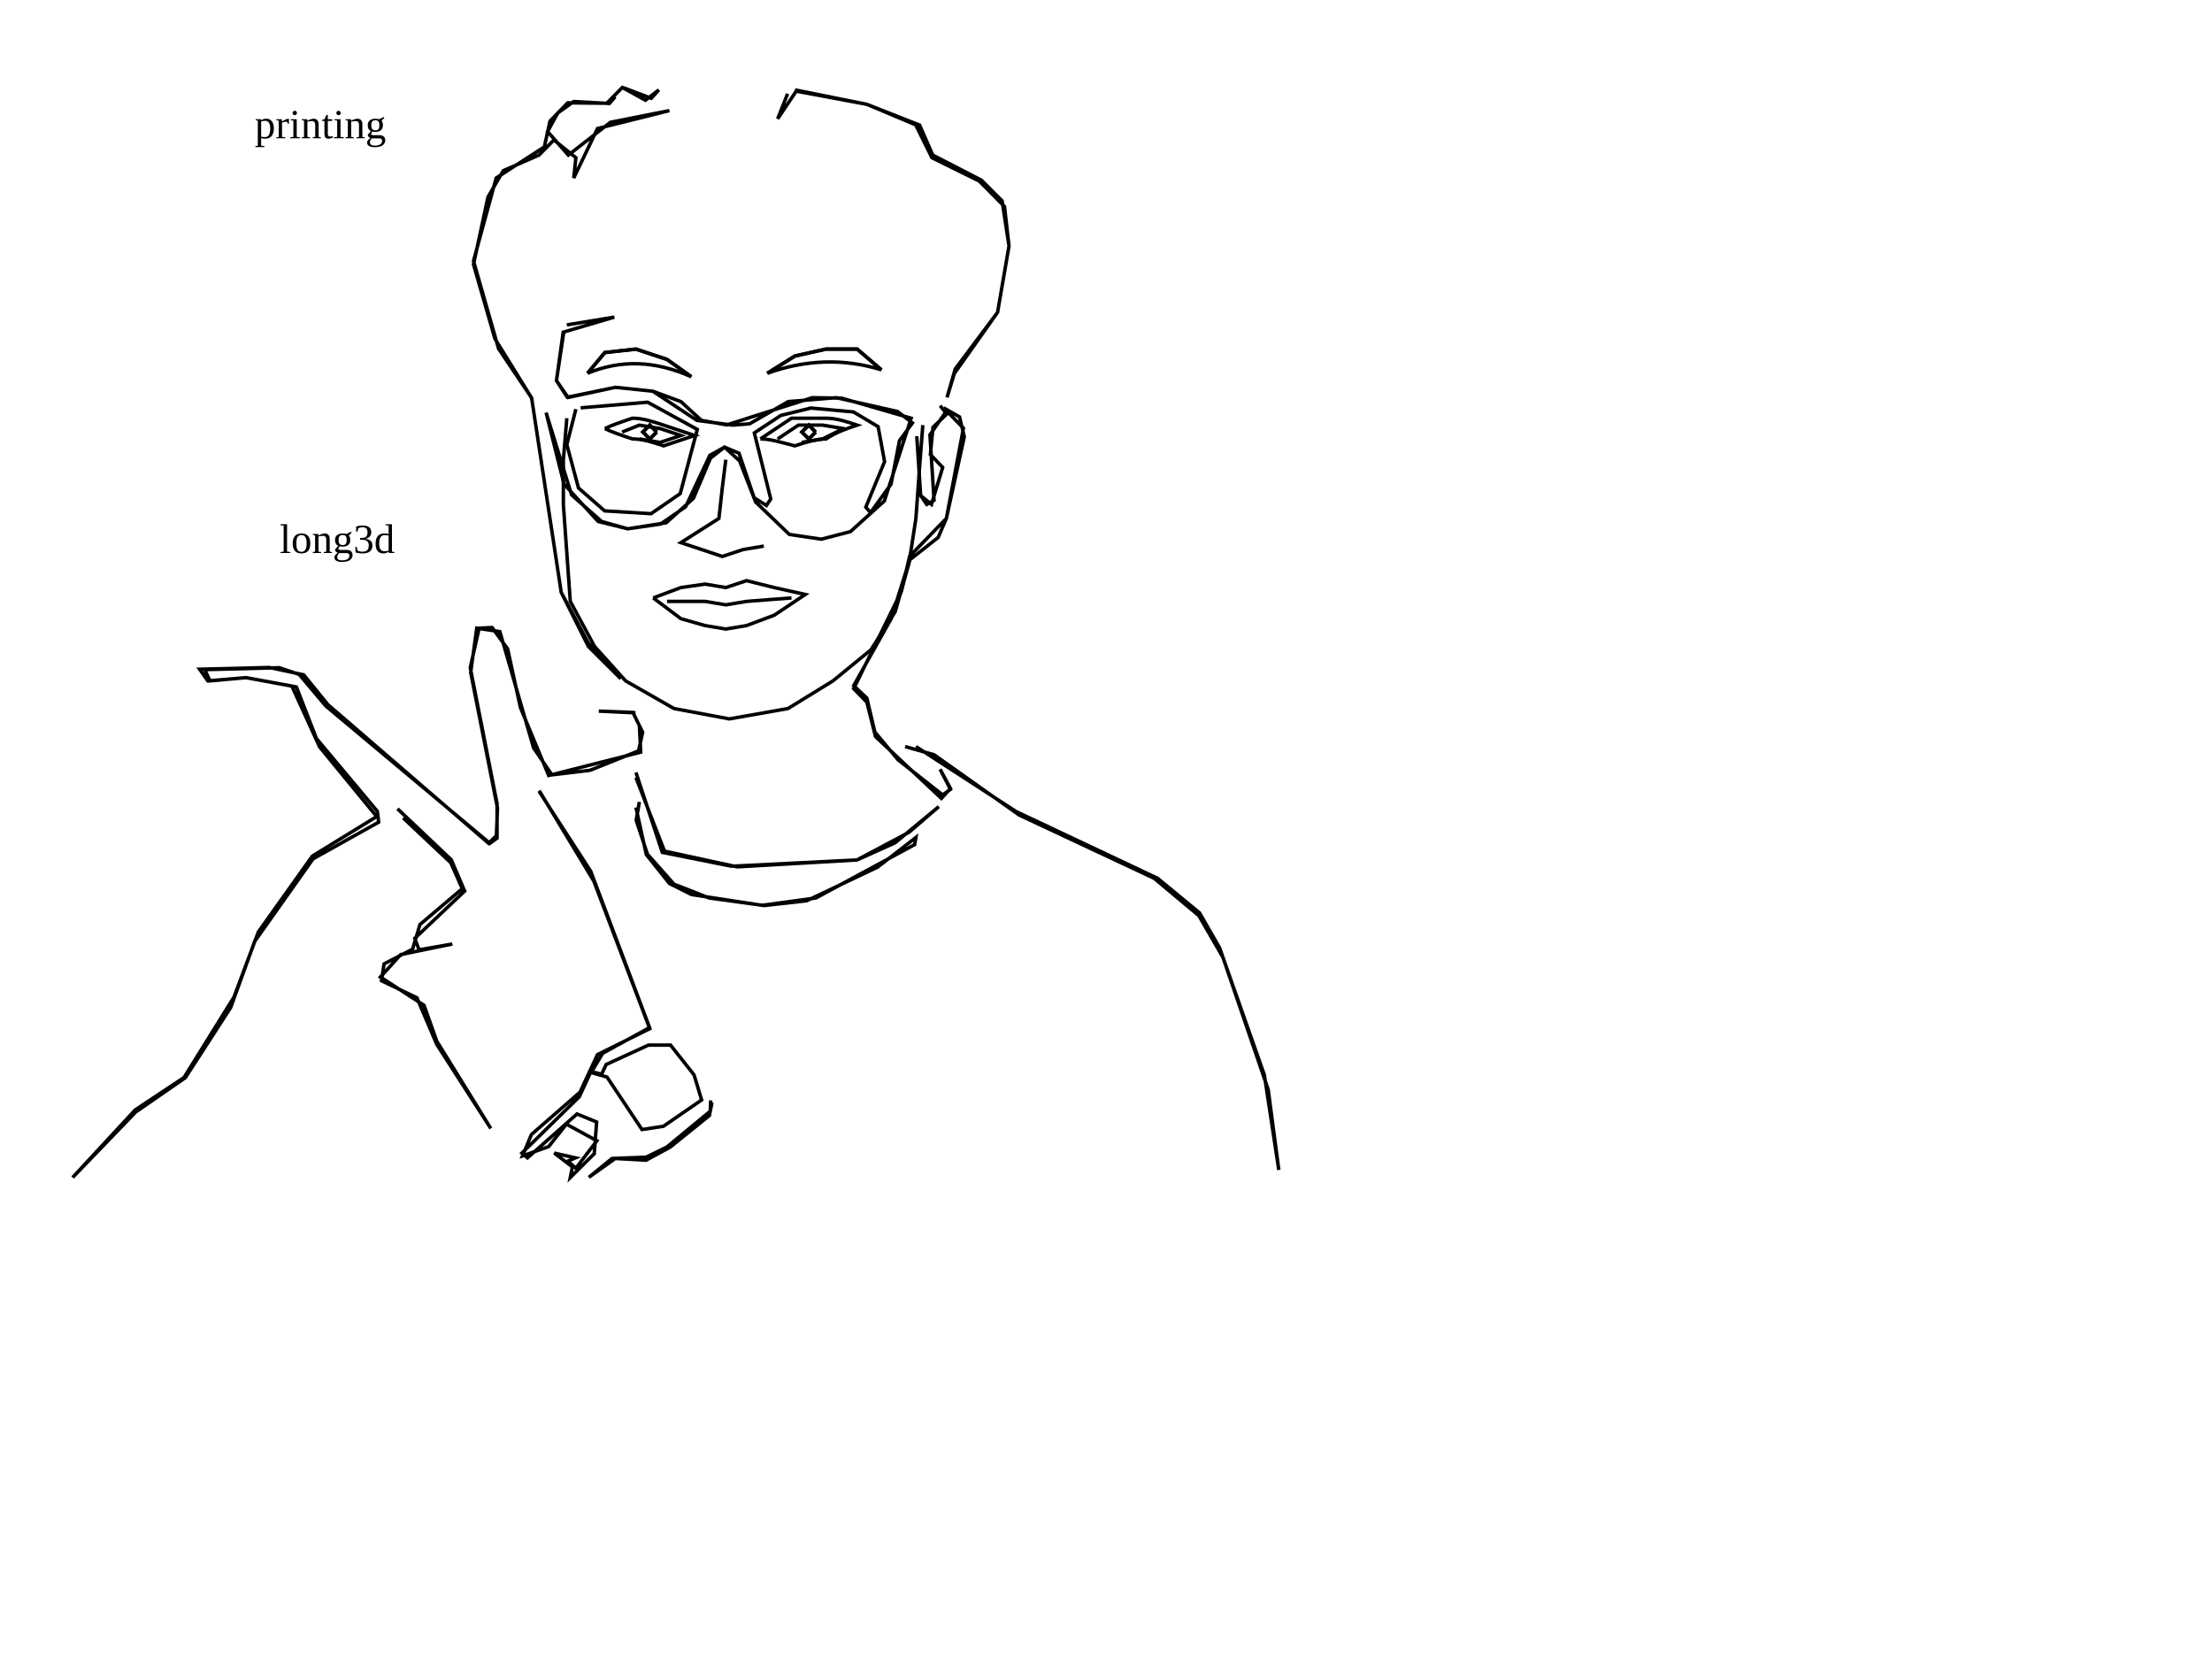
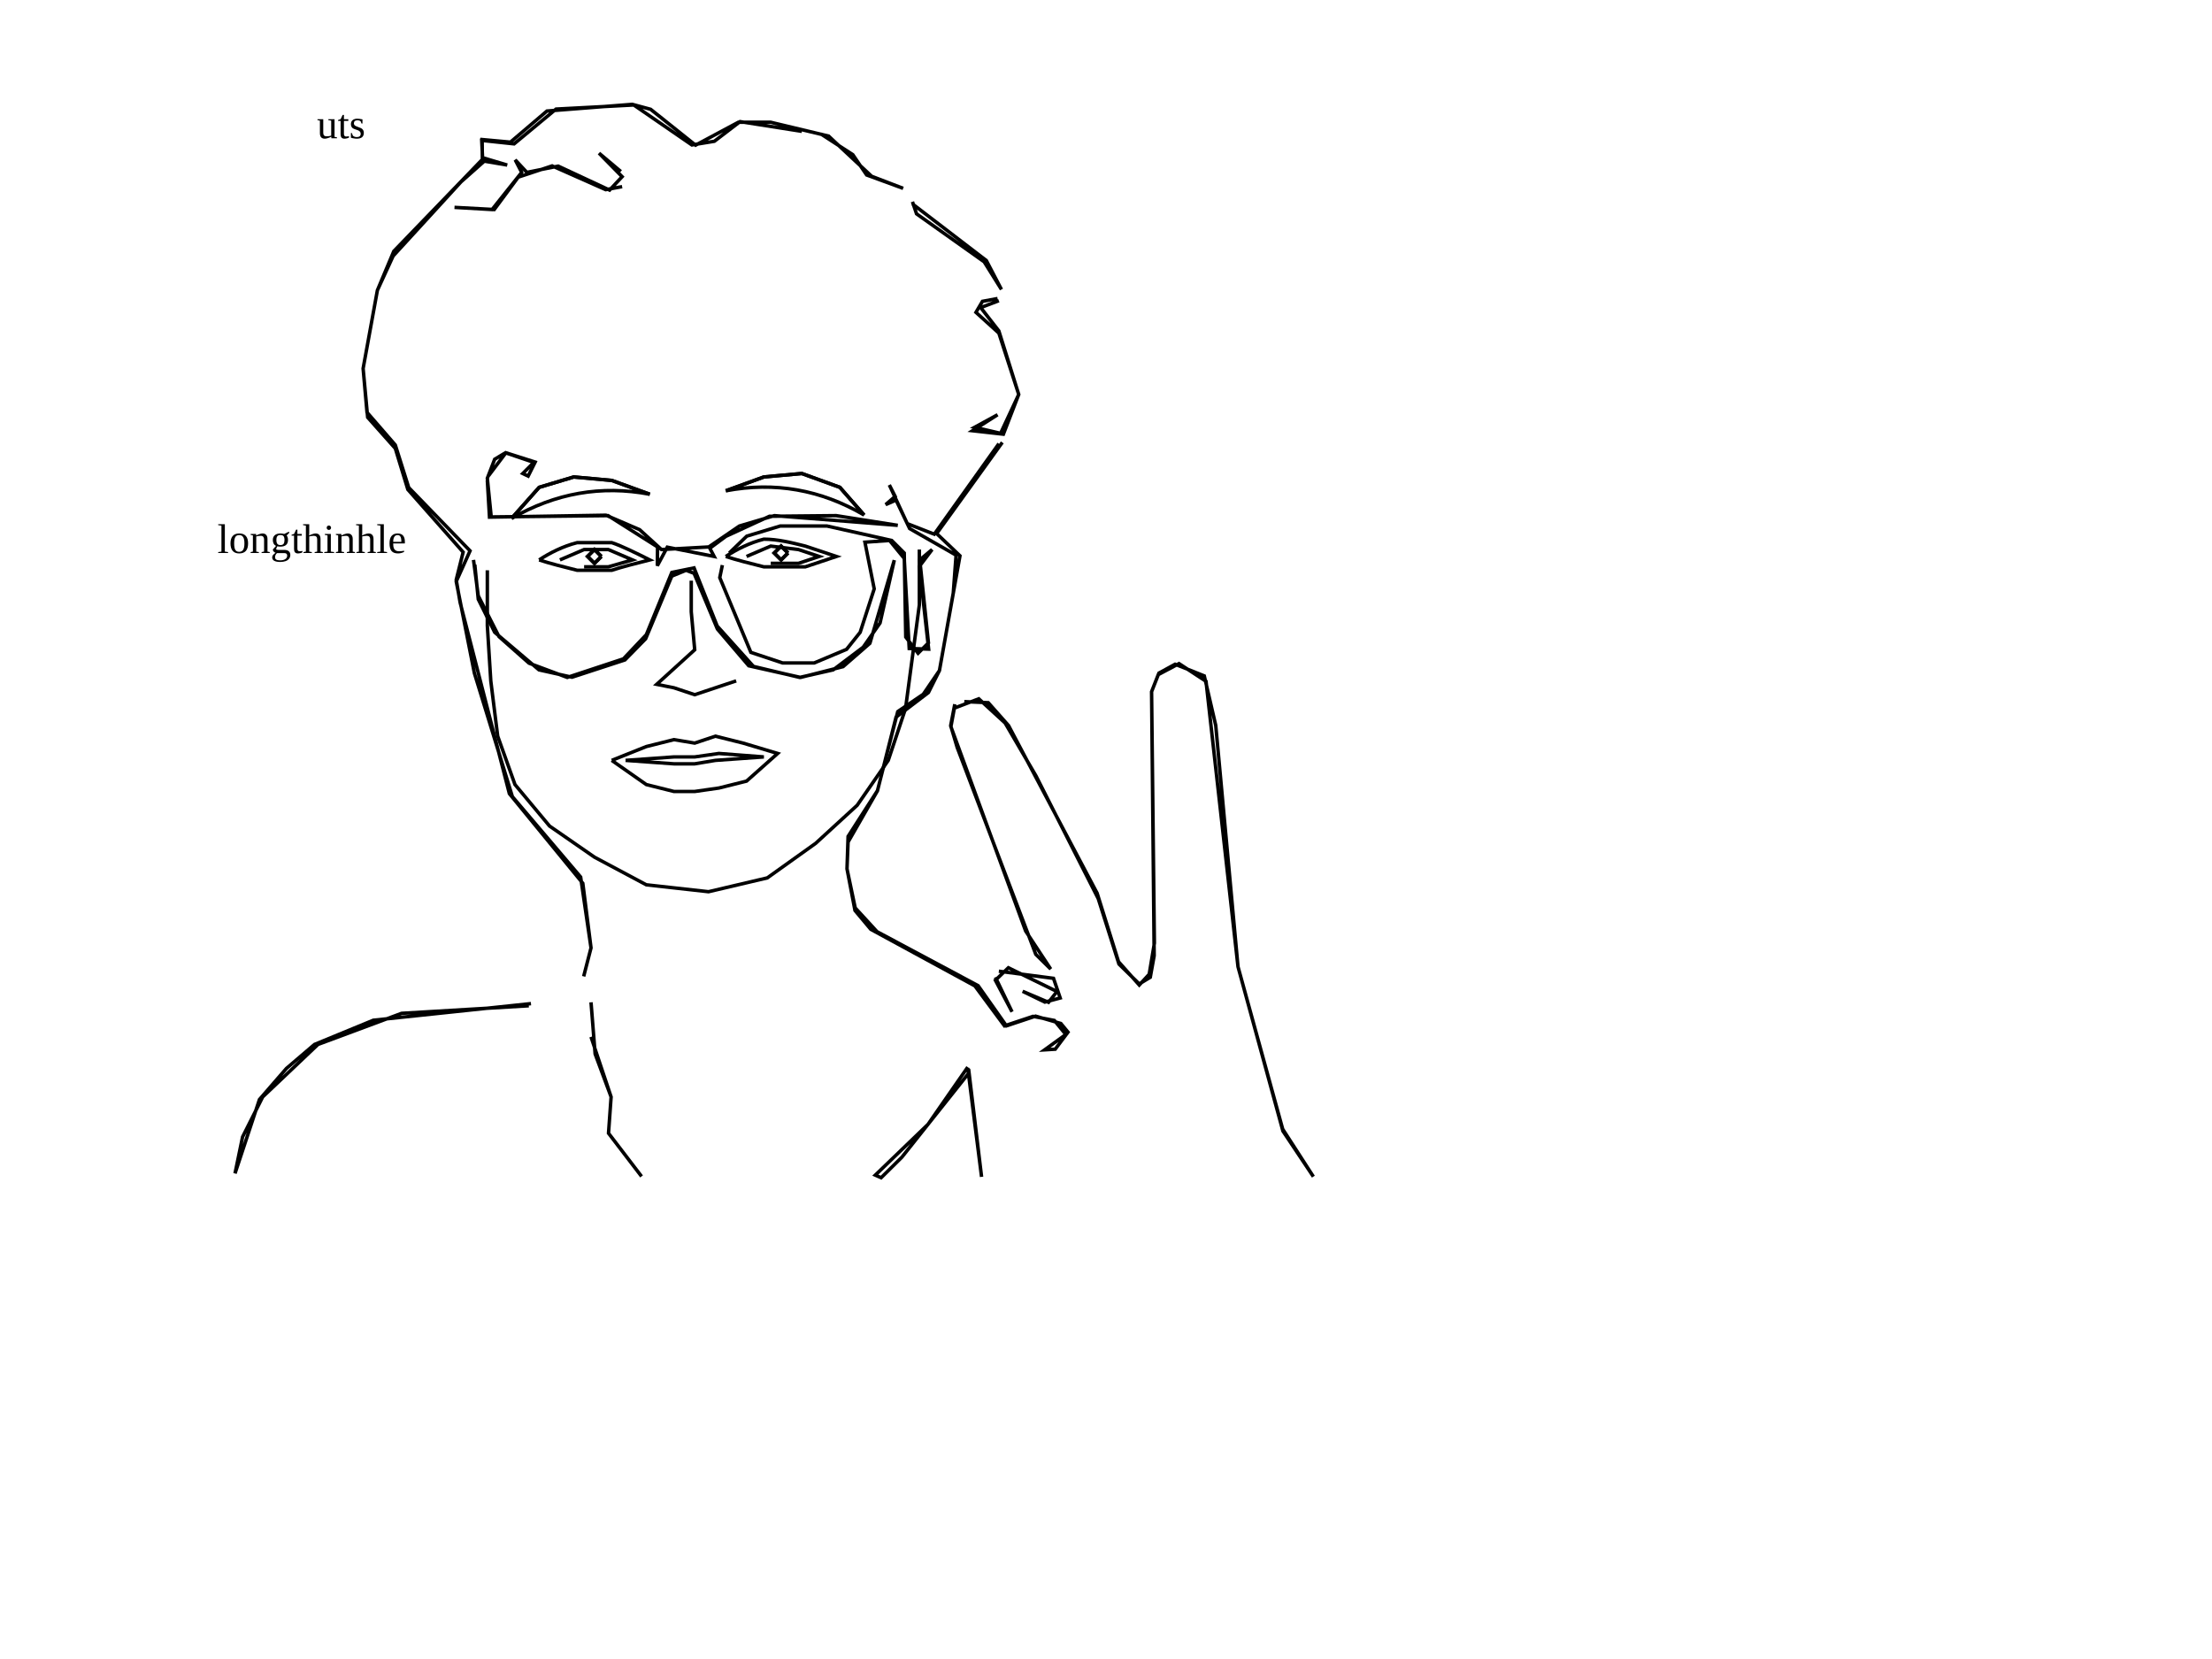
<svg xmlns="http://www.w3.org/2000/svg" baseProfile="tiny" height="480px" version="1.2" width="640px">
  <defs />
-   <polyline fill="none" points="205.625,318.375 205.5,321.5 192.938,331.875 186.938,334.812 177.062,335.188 170.375,340.625 178.0,335.188 186.938,335.688 193.938,331.875 205.25,322.75 206,319" stroke="black" />
-   <polyline fill="none" points="116.625,236.625 130.438,249.625 133.75,257.125 121.5,267.5 119.375,274.625 111.125,278.875 110.375,283.75 120.625,288.688 126.375,302.188 142.0,326.5 126.375,301.25 122.688,290.875 110.062,282.688 115.938,276.188 130.875,273.125 121.25,274.812 120.0,271.5 134.438,257.812 130.562,248.75 115,234" stroke="black" />
-   <polyline fill="none" points="184.0,233.625 187.0,247.25 193.688,255.625 200.062,258.812 220.5,261.938 236.062,259.812 264.625,244.375 265.0,242.312 253.938,250.875 233.375,260.625 221.125,262.0 205.188,259.812 195.0,255.812 187.312,247.125 184.062,237.312 185,232" stroke="black" />
-   <polyline fill="none" points="156.0,228.75 171.812,254.938 188.0,297.625 172.875,305.125 167.812,316.0 153.75,328.25 151.188,334.438 158.75,331.75 163.875,325.25 172.688,330.062 166.625,338.0 164.312,335.938 166.5,335.0 160.375,333.625 165.625,337.625 165.0,340.688 171.938,333.812 172.625,324.625 166.938,322.312 152.625,335.0 151.0,333.625 167.625,317.312 170.875,310.25 175.625,311.625 185.75,326.812 191.938,325.875 203.0,318.25 200.812,311.0 194.0,302.375 187.625,302.375 175.375,308.0 174.062,310.812 171.188,310.062 174.375,304.75 187.938,297.312 170.938,252.125 156,229" stroke="black" />
-   <polyline fill="none" points="184.0,223.5 191.625,246.625 211.625,250.625 247.938,248.812 258.938,243.875 271.625,233.375 263.0,240.812 247.938,248.812 213.312,250.812 192.25,246.25 184,225" stroke="black" />
-   <polyline fill="none" points="261.875,216.0 270.25,218.375 294.875,235.812 333.938,254.125 346.875,264.938 353.812,276.938 366.938,315.312 370.0,338.5 365.812,311.0 352.875,274.25 347.062,264.125 334.938,254.125 294.0,234.812 265,216" stroke="black" />
-   <polyline fill="none" points="183.875,206.25 173.25,205.75 183.125,206.125 185.938,211.875 184.75,217.25 170.688,222.875 159.688,224.188 154.375,216.375 144.625,182.75 137.938,181.75 136.188,194.562 143.938,233.812 143.625,241.75 141.375,244.0 94.875,203.875 87.875,195.25 77.938,193.125 57.75,193.625 60.125,197.0 71.188,196.062 84.438,198.5 92.438,216.062 109.0,236.25 90.375,247.688 74.75,269.625 67.688,288.5 53.25,311.75 39.125,321.125 21.0,340.688 39.25,321.75 53.625,311.812 66.75,291.5 73.688,272.375 90.562,248.5 109.562,237.875 109.188,234.75 91.562,213.688 85.75,198.75 71.188,196.062 60.75,197.0 59.25,193.75 80.812,193.188 86.562,195.125 94.25,204.25 141.75,244.0 143.812,242.5 143.812,232.5 136.062,193.188 138.625,181.75 142.375,181.562 146.875,187.75 150.562,204.688 158.75,224.375 185.375,217.625 185,210" stroke="black" />
-   <polyline fill="none" points="272.0,117.375 273.562,119.312 269.062,125.812 270.25,144.75 268.125,145.938 266.375,143.375 265.25,126.188 266.375,143.375 269.5,145.938 272.75,135.25 269.188,131.5 269.938,123.625 274.375,119.375 278.75,123.875 273.812,150.0 263.188,160.938 260.812,171.062 247.0,199.25 250.812,203.188 253.312,213.125 272.375,231.0 275.0,228.125 272.0,222.562 275.0,228.375 272.75,230.0 259.875,219.875 253.125,211.812 250.812,202.0 247.0,198.375 257.812,179.062 263.188,162.0 271.438,155.5 273.812,150.0 279.0,126.375 277.625,120.625 273,118" stroke="black" />
-   <polyline fill="none" points="166.625,118.375 164.0,128.625 167.375,141.188 174.938,147.812 188.375,148.625 196.812,142.812 201.75,124.25 187.375,116.375 168,118" stroke="black" />
-   <polyline fill="none" points="163.0,95.75 161.0,110.125 164.125,114.938 178.062,112.062 188.875,113.188 201.625,121.625 212.0,123.0 216.875,122.625 228.062,116.188 242.0,115.062 259.688,119.062 264.0,122.375 260.25,127.5 257.812,140.062 251.875,148.312 250.5,146.75 255.938,133.562 254.062,123.438 246.938,119.188 234.625,118.062 225.938,120.188 218.25,125.25 223.0,144.375 221.75,146.25 218.188,144.0 213.812,131.125 209.625,129.375 205.375,131.75 198.375,146.625 191.125,151.625 181.625,153.0 174.062,150.875 165.375,143.188 158.0,119.375 163.188,140.062 173.062,150.875 181.625,153.0 192.75,151.25 200.625,144.188 205.562,132.562 209.625,129.375 214.0,133.375 218.625,145.25 228.375,154.625 237.625,156.0 246.062,153.812 255.875,144.938 263.625,121.0 243.5,115.188 235.0,115.062 210.25,122.938 202.938,121.625 197.0,116.188 188.875,113.188 178.062,112.062 164.375,115.0 161.0,110.125 163.125,96.062 177.75,91.75 164,94" stroke="black" />
-   <polyline fill="none" points="227.875,27.125 225.0,34.375 230.375,26.375 250.812,30.188 264.938,36.125 269.625,45.625 283.312,52.375 290.625,59.75 291.938,71.188 288.625,90.375 276.375,106.75 274.0,115.0 276.125,108.062 288.625,90.375 291.938,71.188 289.938,58.125 283.938,52.125 269.875,44.875 266.062,36.188 250.812,30.188 230,26" stroke="black" />
-   <polyline fill="none" points="180.375,25.375 188.438,28.438 190.625,26.0 186.75,29.0 180.062,25.312 175.562,29.875 164.25,29.75 159.125,35.062 157.5,42.5 143.562,51.5 137.0,75.5 144.25,100.875 153.812,115.125 162.375,171.375 170.25,187.062 179.625,196.375 170.188,186.0 162.375,171.375 153.812,115.125 143.188,98.0 137.0,76.5 141.188,57.0 145.625,49.375 155.938,44.875 160.25,40.5 166.625,45.625 166.0,51.5 172.875,37.188 193.688,32.0 176.625,35.375 164.438,44.875 158.438,38.062 161.375,32.688 166.0,29.375 176.312,29.938 178,28" stroke="black" />
-   <polyline fill="none" points="164,121 163,133 163,146 164,160 165,174 172,187 181,197 195,205 211,208 228,205 241,197 252,188 259,177 263,163 265,150 266,136 267,123" stroke="black" />
-   <path d="M 170,108 L 175,102 L 184,101 L 193,104 L 200,109 Q 184.4,102 170,108" fill="none" stroke="black" />
-   <polyline fill="none" points="170,108 175,102 184,101 193,104 200,109" stroke="black" />
-   <path d="M 222,108 L 230,103 L 239,101 L 248,101 L 255,107 Q 238.8,102 222,108" fill="none" stroke="black" />
-   <polyline fill="none" points="222,108 230,103 239,101 248,101 255,107" stroke="black" />
-   <polyline fill="none" points="210,133 209,141 208,150 197,157 203,159 209,161 215,159 221,158" stroke="black" />
-   <path d="M 175,124 C 177,123 180,122 183,121 C 186,121 189,122 192,123 C 195,124 198,125 201,126 C 198,127 195,128 192,129 C 189,128 186,127 183,127 C 180,126 177,125 175,124 " fill="none" stroke="black" />
-   <polyline fill="none" points="190,125 188,127 186,125 188,123 190,125" stroke="black" />
-   <polyline fill="none" points="180,125 185,123 191,124 197,126 191,128 185,127" stroke="black" />
-   <polyline fill="none" points="190,125 188,127 186,125 188,123 190,125" stroke="black" />
-   <path d="M 220,127 C 223,125 226,123 229,121 C 232,121 235,121 239,121 C 242,121 245,122 248,123 C 245,124 242,125 239,127 C 236,127 233,128 230,129 C 226,128 223,127 220,127 " fill="none" stroke="black" />
-   <polyline fill="none" points="236,125 234,127 232,125 234,123 236,125" stroke="black" />
-   <polyline fill="none" points="225,127 231,123 238,123 244,124 238,127 232,128" stroke="black" />
-   <polyline fill="none" points="236,125 234,127 232,125 234,123 236,125" stroke="black" />
-   <polyline fill="none" points="189,173 197,170 204,169 210,170 216,168 224,170 233,172 224,178 216,181 210,182 204,181 197,179 189,173" stroke="black" />
-   <polyline fill="none" points="193,174 204,174 210,175 216,174 229,173 216,174 210,175 204,174 193,174" stroke="black" />
-   <text fill="black" font-size="12" x="80.9" y="160">long3d</text>
-   <text fill="black" font-size="12" x="73.7" y="40">printing</text>
+   <polyline fill="none" points="280.0,308.75 268.5,325.312 253.25,340.0 254.938,340.75 260.938,334.812 280.375,310.375 284.0,340.5 280,309" stroke="black" />
+   <polyline fill="none" points="153.625,290.375 108.0,295.188 91.0,302.188 82.875,309.125 75.062,318.125 68.0,339.5 70.188,328.938 76.0,317.375 92.0,302.188 116.188,293.188 153,291" stroke="black" />
+   <polyline fill="none" points="171.0,290.0 172.188,304.938 176.812,317.375 176.062,327.875 185.625,340.375 176.062,327.875 176.812,317.375 171,300" stroke="black" />
+   <polyline fill="none" points="288.0,282.75 292.812,292.75 288.0,283.625 291.75,280.0 305.812,286.875 303.375,290.0 295.875,286.812 302.312,289.938 306.75,288.75 304.812,283.062 289,281" stroke="black" />
+   <polyline fill="none" points="276.25,203.75 275.062,209.938 276.938,216.25 299.688,276.125 304.0,280.375 296.75,269.375 275.125,210.25 276.125,204.875 283.188,202.188 290.812,209.188 299.75,224.5 317.75,260.0 323.75,278.938 329.625,284.688 332.812,282.75 333.938,276.5 333.188,200.125 335.125,195.188 341.125,192.0 348.938,197.125 358.188,279.688 371.188,327.25 380.0,340.438 371.125,326.688 358.188,279.688 351.75,209.875 348.438,195.562 340.0,192.188 335.312,194.75 333.188,200.125 334.0,272.875 332.5,281.875 329.625,285.0 323.625,278.25 317.438,258.438 291.812,209.938 285.938,203.312 279,203" stroke="black" />
+   <polyline fill="none" points="137.375,163.375 138.375,173.375 143.125,182.938 155.938,193.812 165.5,195.938 180.812,190.938 186.812,184.812 194.375,166.688 198.5,165.0 200.812,165.875 207.562,182.0 216.625,192.625 231.625,196.0 243.938,192.875 251.688,186.125 258.75,162.062 254.625,180.25 249.75,187.25 241.062,193.812 231.375,196.0 218.0,192.812 207.5,181.125 200.812,164.312 194.375,165.625 187.0,183.625 180.375,190.625 164.125,196.0 153.062,191.875 144.375,184.188 138.375,172.375 137,162" stroke="black" />
+   <polyline fill="none" points="209.0,163.5 208.25,167.125 217.25,188.75 226.438,191.812 235.562,191.812 244.938,187.875 248.875,182.938 252.938,170.375 250.25,156.875 257.375,156.375 261.625,161.562 263.062,187.625 268.688,187.812 266.0,163.875 269.688,159.0 266.125,162.0 268.625,186.0 265.625,189.0 262.062,184.312 261.625,160.0 258.0,156.375 239.25,152.188 225.75,152.188 216.062,155.125 211,160" stroke="black" />
+   <polyline fill="none" points="141.375,137.625 146.375,131.0 154.625,133.625 151.25,137.0 152.812,137.75 154.75,133.875 146.25,131.0 143.125,132.875 141.0,138.375 142.125,149.562 175.938,149.188 190.25,158.25 190.188,163.688 193.062,158.312 206.625,161.0 205.375,158.625 210.0,155.188 222.625,149.375 241.938,149.188 259.75,152.0 224.062,149.188 213.938,152.188 205.062,158.25 191.375,159.0 185.062,153.25 175.312,149.062 141.625,149.625 141,139" stroke="black" />
+   <polyline fill="none" points="289.0,128.375 270.312,154.562 262.5,151.5 257.312,140.312 259.0,143.625 256.25,146.0 259.25,144.688 263.188,152.938 276.625,160.625 275.812,171.562 271.812,194.0 267.125,200.875 259.75,205.875 253.875,228.75 245.375,242.0 245.062,251.375 247.375,263.438 251.938,268.875 282.062,285.25 290.625,296.812 298.875,294.062 305.062,295.25 308.375,299.312 302.25,303.75 305.312,303.562 309.0,298.625 306.938,296.125 299.625,294.0 291.188,296.812 283.0,285.188 253.75,269.562 247.438,262.688 245.062,251.375 245.375,243.625 253.875,228.812 259.25,207.5 268.625,200.375 271.812,194.0 277.75,160.812 271.0,154.375 290,128" stroke="black" />
+   <polyline fill="none" points="288.625,86.375 284.25,87.188 282.375,90.375 289.0,96.375 294.75,114.125 289.5,125.375 282.0,123.625 288.625,120.0 281.375,124.625 290.312,125.625 294.75,114.125 289.0,95.75 283.75,89.0 289,87" stroke="black" />
+   <polyline fill="none" points="264.0,58.375 265.188,61.875 284.75,75.75 289.75,83.75 285.375,75.375 264,59" stroke="black" />
+   <polyline fill="none" points="179.625,49.625 173.312,44.312 180.0,51.125 176.375,55.0 161.5,48.062 152.438,49.875 149.062,46.25 150.938,49.875 142.375,60.625 131.5,60.0 143.0,60.625 149.938,51.25 159.75,48.0 175.25,54.875 180,54" stroke="black" />
+   <polyline fill="none" points="237.5,38.75 246.75,44.75 250.75,50.625 261.312,54.5 252.188,51.0 239.75,39.375 223.0,35.375 213.625,35.375 201.25,42.0 188.25,31.625 182.938,30.188 158.25,32.125 147.688,41.125 139.5,40.375 139.562,46.125 113.938,72.688 109.188,84.0 105.062,106.625 106.375,120.75 114.375,129.75 118.0,141.625 134.0,159.75 132.0,167.75 133.125,174.312 147.375,229.625 168.625,255.562 171.0,274.25 168.875,282.5 171.0,274.25 168.0,253.75 148.25,230.5 137.25,194.75 132.0,168.25 136.0,159.375 118.25,141.062 114.375,128.75 106.188,119.312 105.062,106.625 109.188,84.0 113.75,74.062 133.375,52.625 140.125,46.625 146.75,47.75 139.625,45.625 139.375,40.625 148.75,41.625 160.875,31.562 183.375,30.375 200.188,41.938 206.688,40.875 214.125,35.188 232,38" stroke="black" />
+   <polyline fill="none" points="141,165 141,181 142,197 144,213 149,227 159,239 172,248 187,256 205,258 222,254 236,244 248,233 257,220 262,205 264,190 266,175 266,159" stroke="black" />
+   <path d="M 148,150 L 156,141 L 166,138 L 177,139 L 188,143 Q 167.0,139 148,150" fill="none" stroke="black" />
+   <polyline fill="none" points="148,150 156,141 166,138 177,139 188,143" stroke="black" />
+   <path d="M 210,142 L 221,138 L 232,137 L 243,141 L 250,149 Q 231.2,138 210,142" fill="none" stroke="black" />
+   <polyline fill="none" points="210,142 221,138 232,137 243,141 250,149" stroke="black" />
+   <polyline fill="none" points="200,168 200,177 201,188 190,198 195,199 201,201 207,199 213,197" stroke="black" />
+   <path d="M 156,162 C 159,160 163,158 167,157 C 170,157 173,157 177,157 C 180,158 184,160 188,162 C 184,163 180,164 177,165 C 173,165 170,165 167,165 C 163,164 159,163 156,162 " fill="none" stroke="black" />
+   <polyline fill="none" points="174,161 172,163 170,161 172,159 174,161" stroke="black" />
+   <polyline fill="none" points="162,162 169,159 176,159 183,162 176,164 169,164" stroke="black" />
+   <polyline fill="none" points="174,161 172,163 170,161 172,159 174,161" stroke="black" />
+   <path d="M 210,161 C 213,159 217,157 221,156 C 225,156 229,157 233,158 C 236,159 239,160 242,161 C 239,162 236,163 233,164 C 229,164 225,164 221,164 C 217,163 213,162 210,161 " fill="none" stroke="black" />
+   <polyline fill="none" points="228,160 226,162 224,160 226,158 228,160" stroke="black" />
+   <polyline fill="none" points="216,161 223,158 231,159 237,161 231,163 223,163" stroke="black" />
+   <polyline fill="none" points="228,160 226,162 224,160 226,158 228,160" stroke="black" />
+   <polyline fill="none" points="177,220 187,216 195,214 201,215 207,213 215,215 225,218 216,226 208,228 201,229 195,229 187,227 177,220" stroke="black" />
+   <polyline fill="none" points="181,220 195,219 201,219 208,218 221,219 207,220 201,221 195,221 181,220" stroke="black" />
+   <text fill="black" font-size="12" x="62.9" y="160">longthinhle</text>
+   <text fill="black" font-size="12" x="91.7" y="40">uts</text>
</svg>
